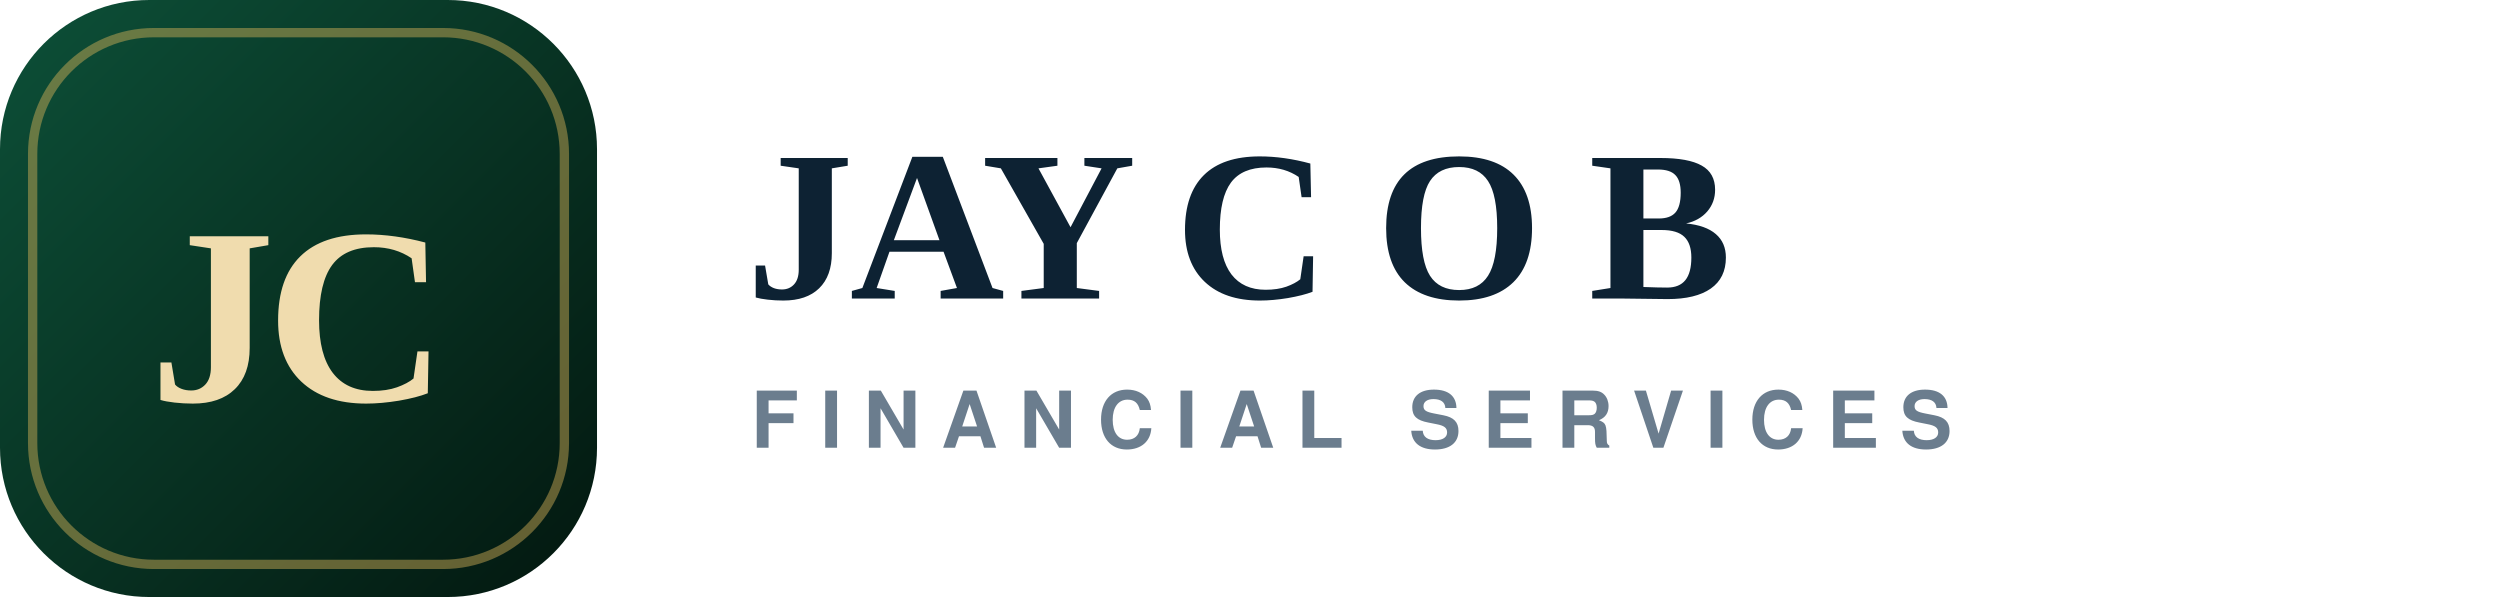
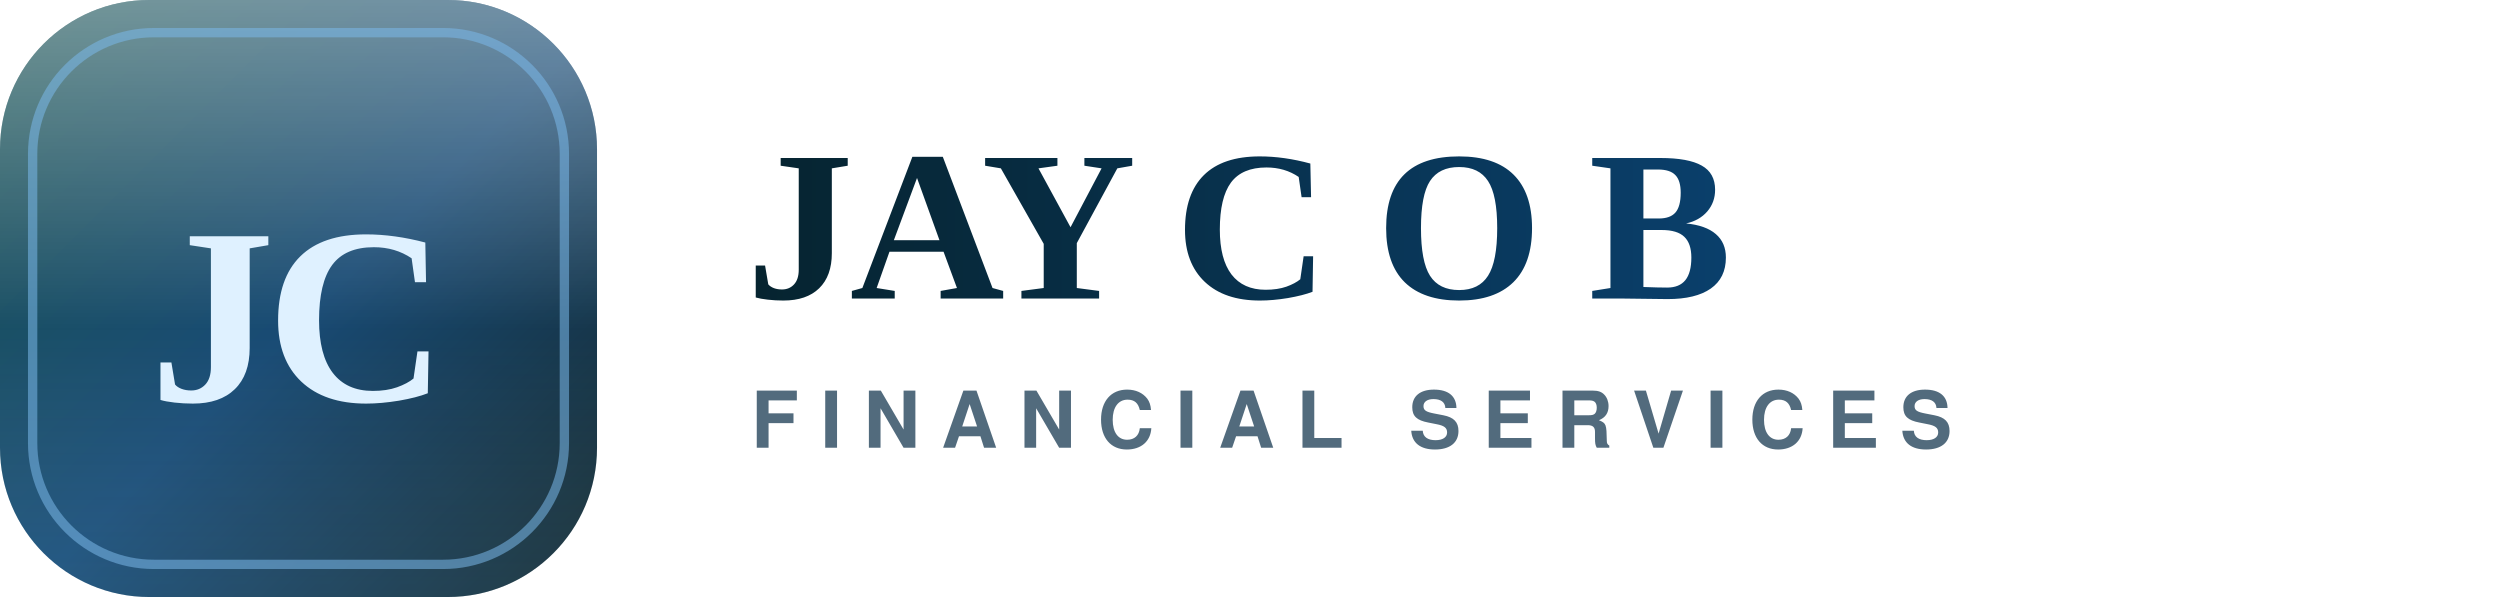
<svg xmlns="http://www.w3.org/2000/svg" viewBox="0 0 268 64" role="img" aria-label="JAY C O B Financial Services">
  <defs>
    <linearGradient id="lockGradient" x1="0" y1="0" x2="1" y2="1">
-       <stop offset="0" stop-color="#0d5038" />
-       <stop offset="1" stop-color="#03170f" />
+       <stop offset="0" stop-color="#0d4a4a" />
+       <stop offset="0.52" stop-color="#0a3f6b" />
+       <stop offset="1" stop-color="#04171a" />
+     </linearGradient>
+     <linearGradient id="crystalSheen" x1="0" y1="0" x2="0" y2="1">
+       <stop offset="0" stop-color="#ffffff" stop-opacity="0.42" />
+       <stop offset="0.55" stop-color="#ffffff" stop-opacity="0.06" />
+       <stop offset="1" stop-color="#a8d8fb" stop-opacity="0.18" />
+     </linearGradient>
+     <linearGradient id="wordMark" x1="0" y1="0" x2="1" y2="0">
+       <stop offset="0" stop-color="#062430" />
+       <stop offset="1" stop-color="#0a3f6b" />
    </linearGradient>
  </defs>
  <rect width="64" height="64" rx="16" fill="url(#lockGradient)" />
-   <rect x="3.5" y="3.5" width="57" height="57" rx="13" fill="none" stroke="#d9b45a" stroke-opacity=".45" />
-   <text x="32" y="43" text-anchor="middle" font-family="Georgia, 'Times New Roman', serif" font-size="27" font-weight="600" fill="#f0dcae" letter-spacing="-1">JC</text>
-   <text x="80" y="32" font-family="Georgia, 'Times New Roman', serif" font-size="23" font-weight="600" fill="#0d2233" letter-spacing="-0.4">JAY C O B</text>
-   <text x="80.5" y="48" font-family="Helvetica, Arial, sans-serif" font-size="8.4" font-weight="600" fill="#6b7d8e" letter-spacing="2.3">FINANCIAL SERVICES</text>
+   <rect width="64" height="64" rx="16" fill="url(#crystalSheen)" />
+   <rect x="3.5" y="3.5" width="57" height="57" rx="13" fill="none" stroke="#7bb8e8" stroke-opacity=".55" />
+   <text x="32" y="43" text-anchor="middle" font-family="Georgia, 'Times New Roman', serif" font-size="27" font-weight="600" fill="#dff1ff" letter-spacing="-1">JC</text>
+   <text x="80" y="32" font-family="Georgia, 'Times New Roman', serif" font-size="23" font-weight="600" fill="url(#wordMark)" letter-spacing="-0.4">JAY C O B</text>
+   <text x="80.5" y="48" font-family="Helvetica, Arial, sans-serif" font-size="8.4" font-weight="600" fill="#526b7d" letter-spacing="2.3">FINANCIAL SERVICES</text>
</svg>
